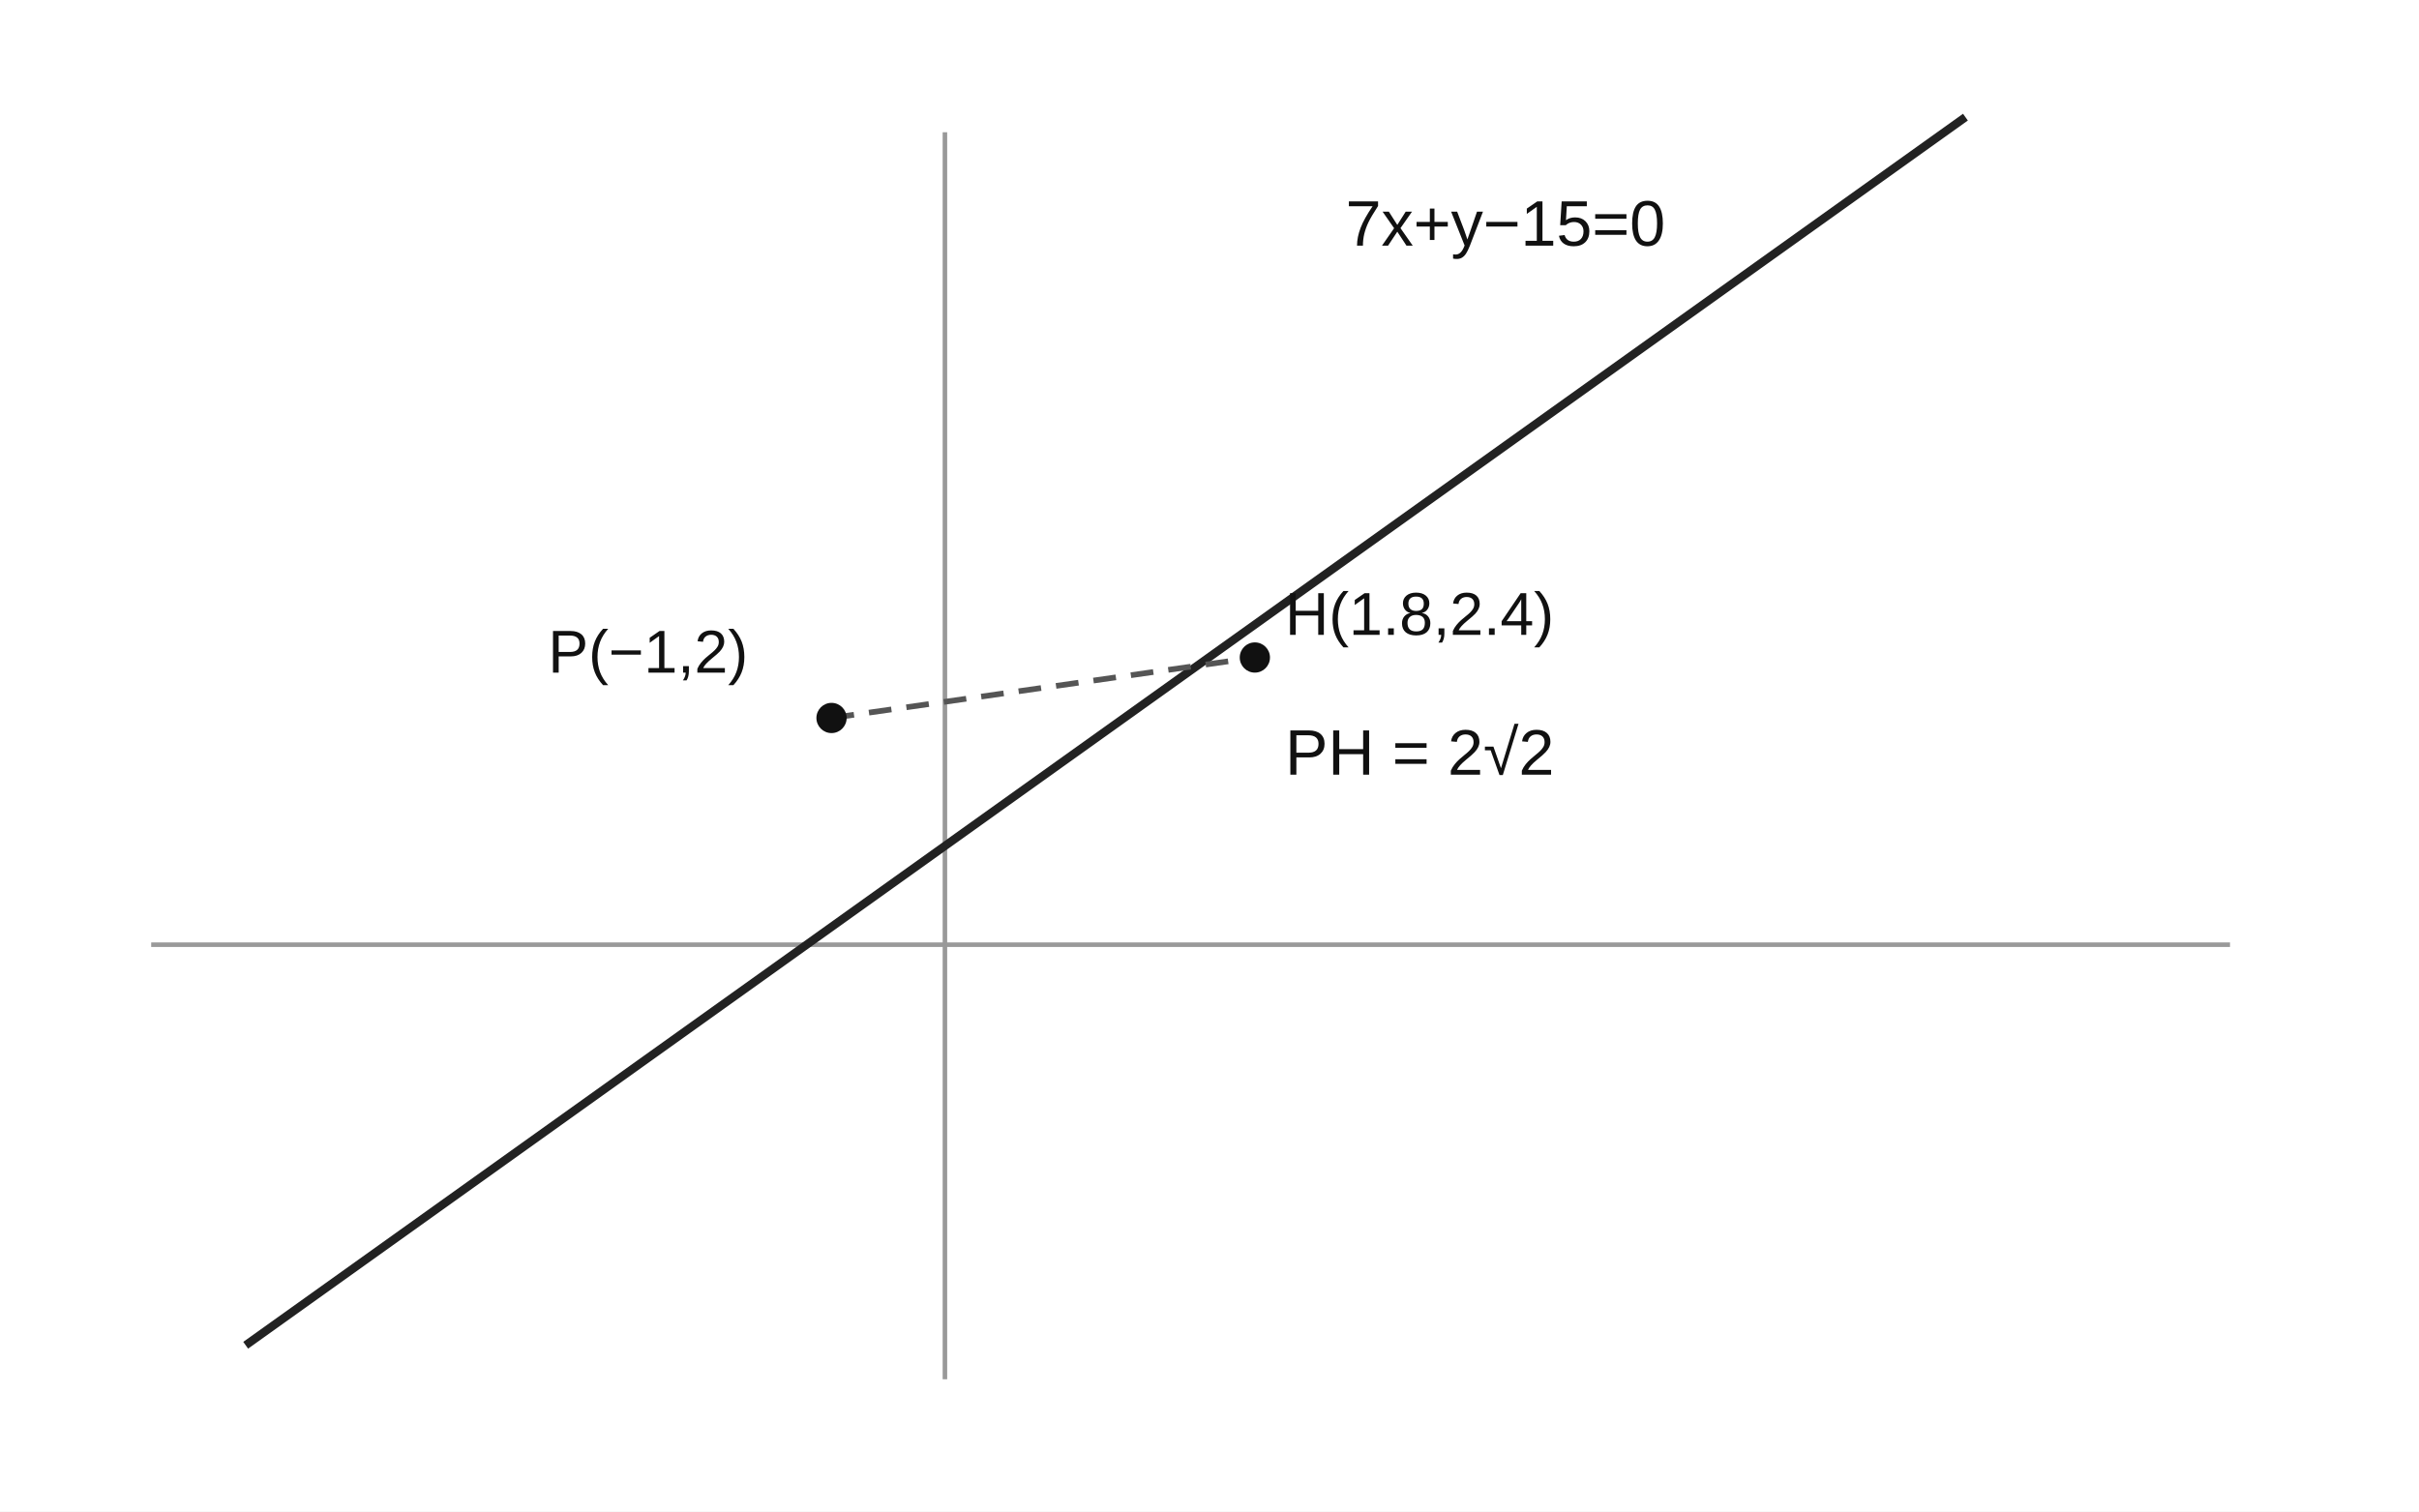
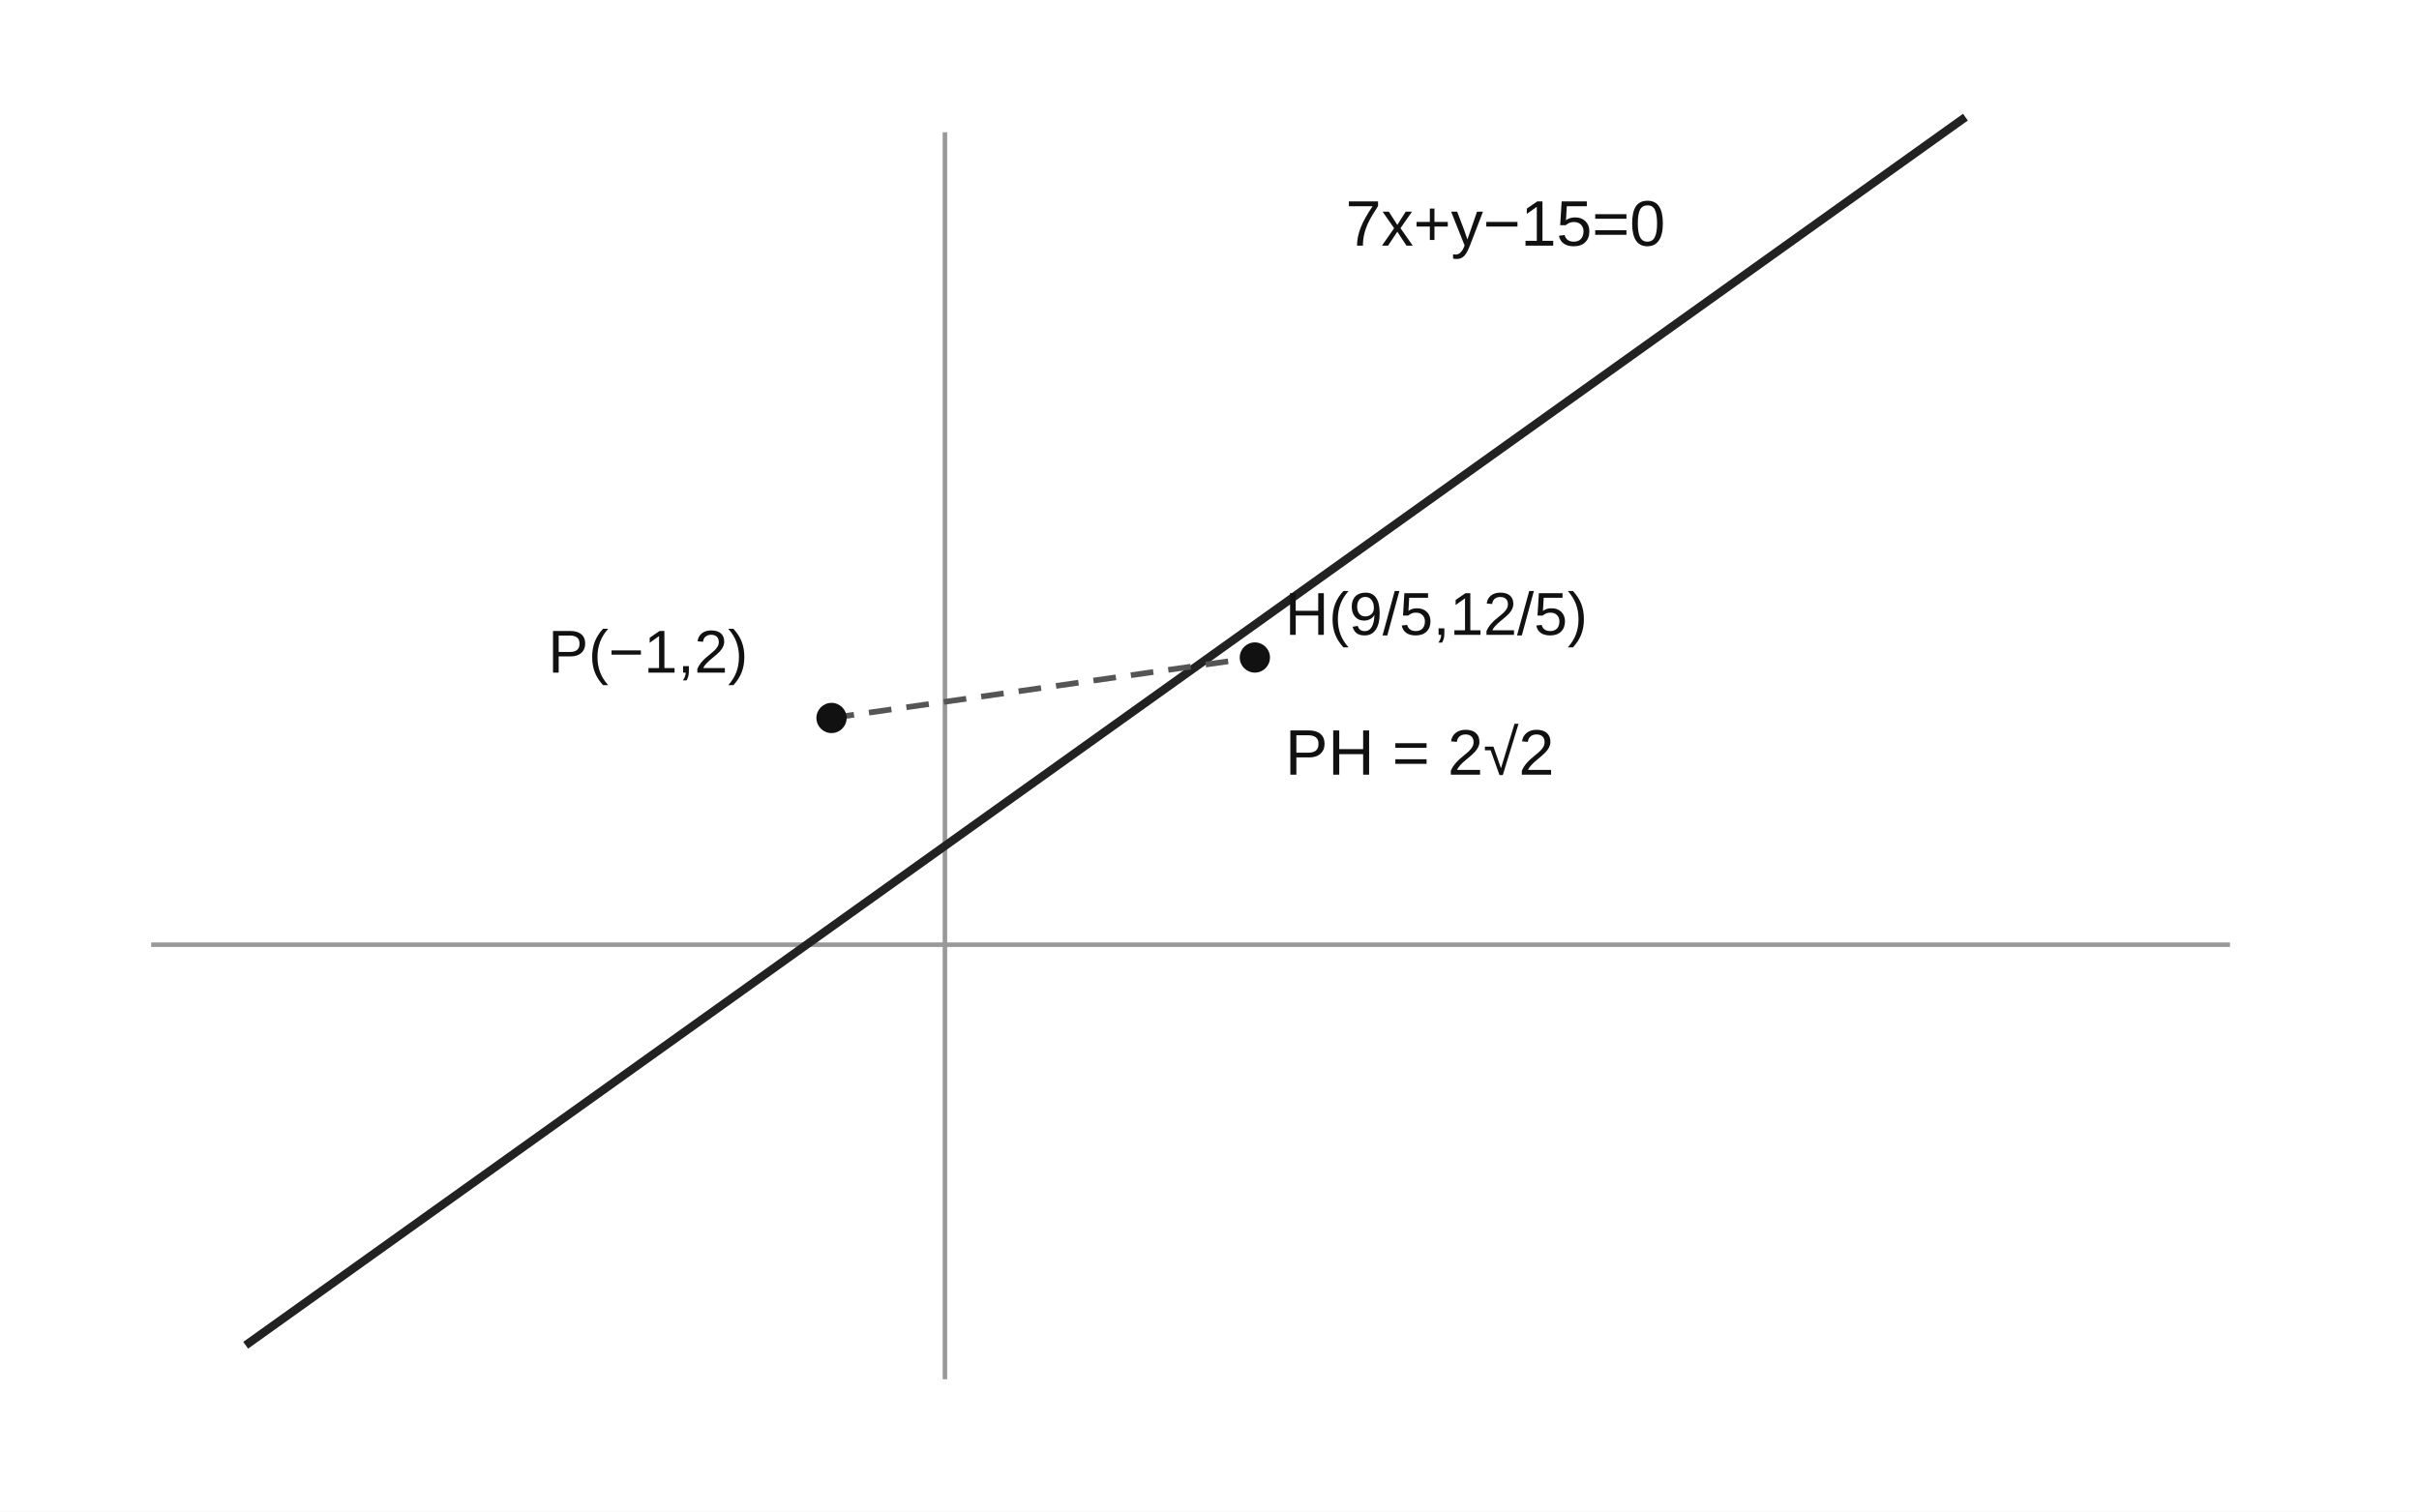
<svg xmlns="http://www.w3.org/2000/svg" viewBox="0 0 640 400" role="img" aria-label="점과 직선 사이의 수선 거리">
  <rect width="640" height="400" fill="white" />
  <g stroke="#999" fill="none" stroke-width="1.2">
    <line x1="40" y1="250" x2="590" y2="250" />
    <line x1="250" y1="365" x2="250" y2="35" />
  </g>
  <line x1="65" y1="356" x2="520" y2="31" stroke="#222" stroke-width="2.2" />
  <line x1="220" y1="190" x2="332" y2="174" stroke="#555" stroke-width="1.5" stroke-dasharray="6 4" />
  <circle cx="220" cy="190" r="4" fill="#111" />
  <text x="145" y="178" font-family="Arial,sans-serif" font-size="16" fill="#111">P(−1,2)</text>
  <circle cx="332" cy="174" r="4" fill="#111" />
-   <text x="340" y="168" font-family="Arial,sans-serif" font-size="16" fill="#111">H(1.8,2.4)</text>
+   <text x="340" y="168" font-family="Arial,sans-serif" font-size="16" fill="#111">H(9/5,12/5)</text>
  <text x="340" y="205" font-family="Arial,sans-serif" font-size="17" fill="#111">PH = 2√2</text>
  <text x="356" y="65" font-family="Arial,sans-serif" font-size="17" fill="#111">7x+y−15=0</text>
</svg>
